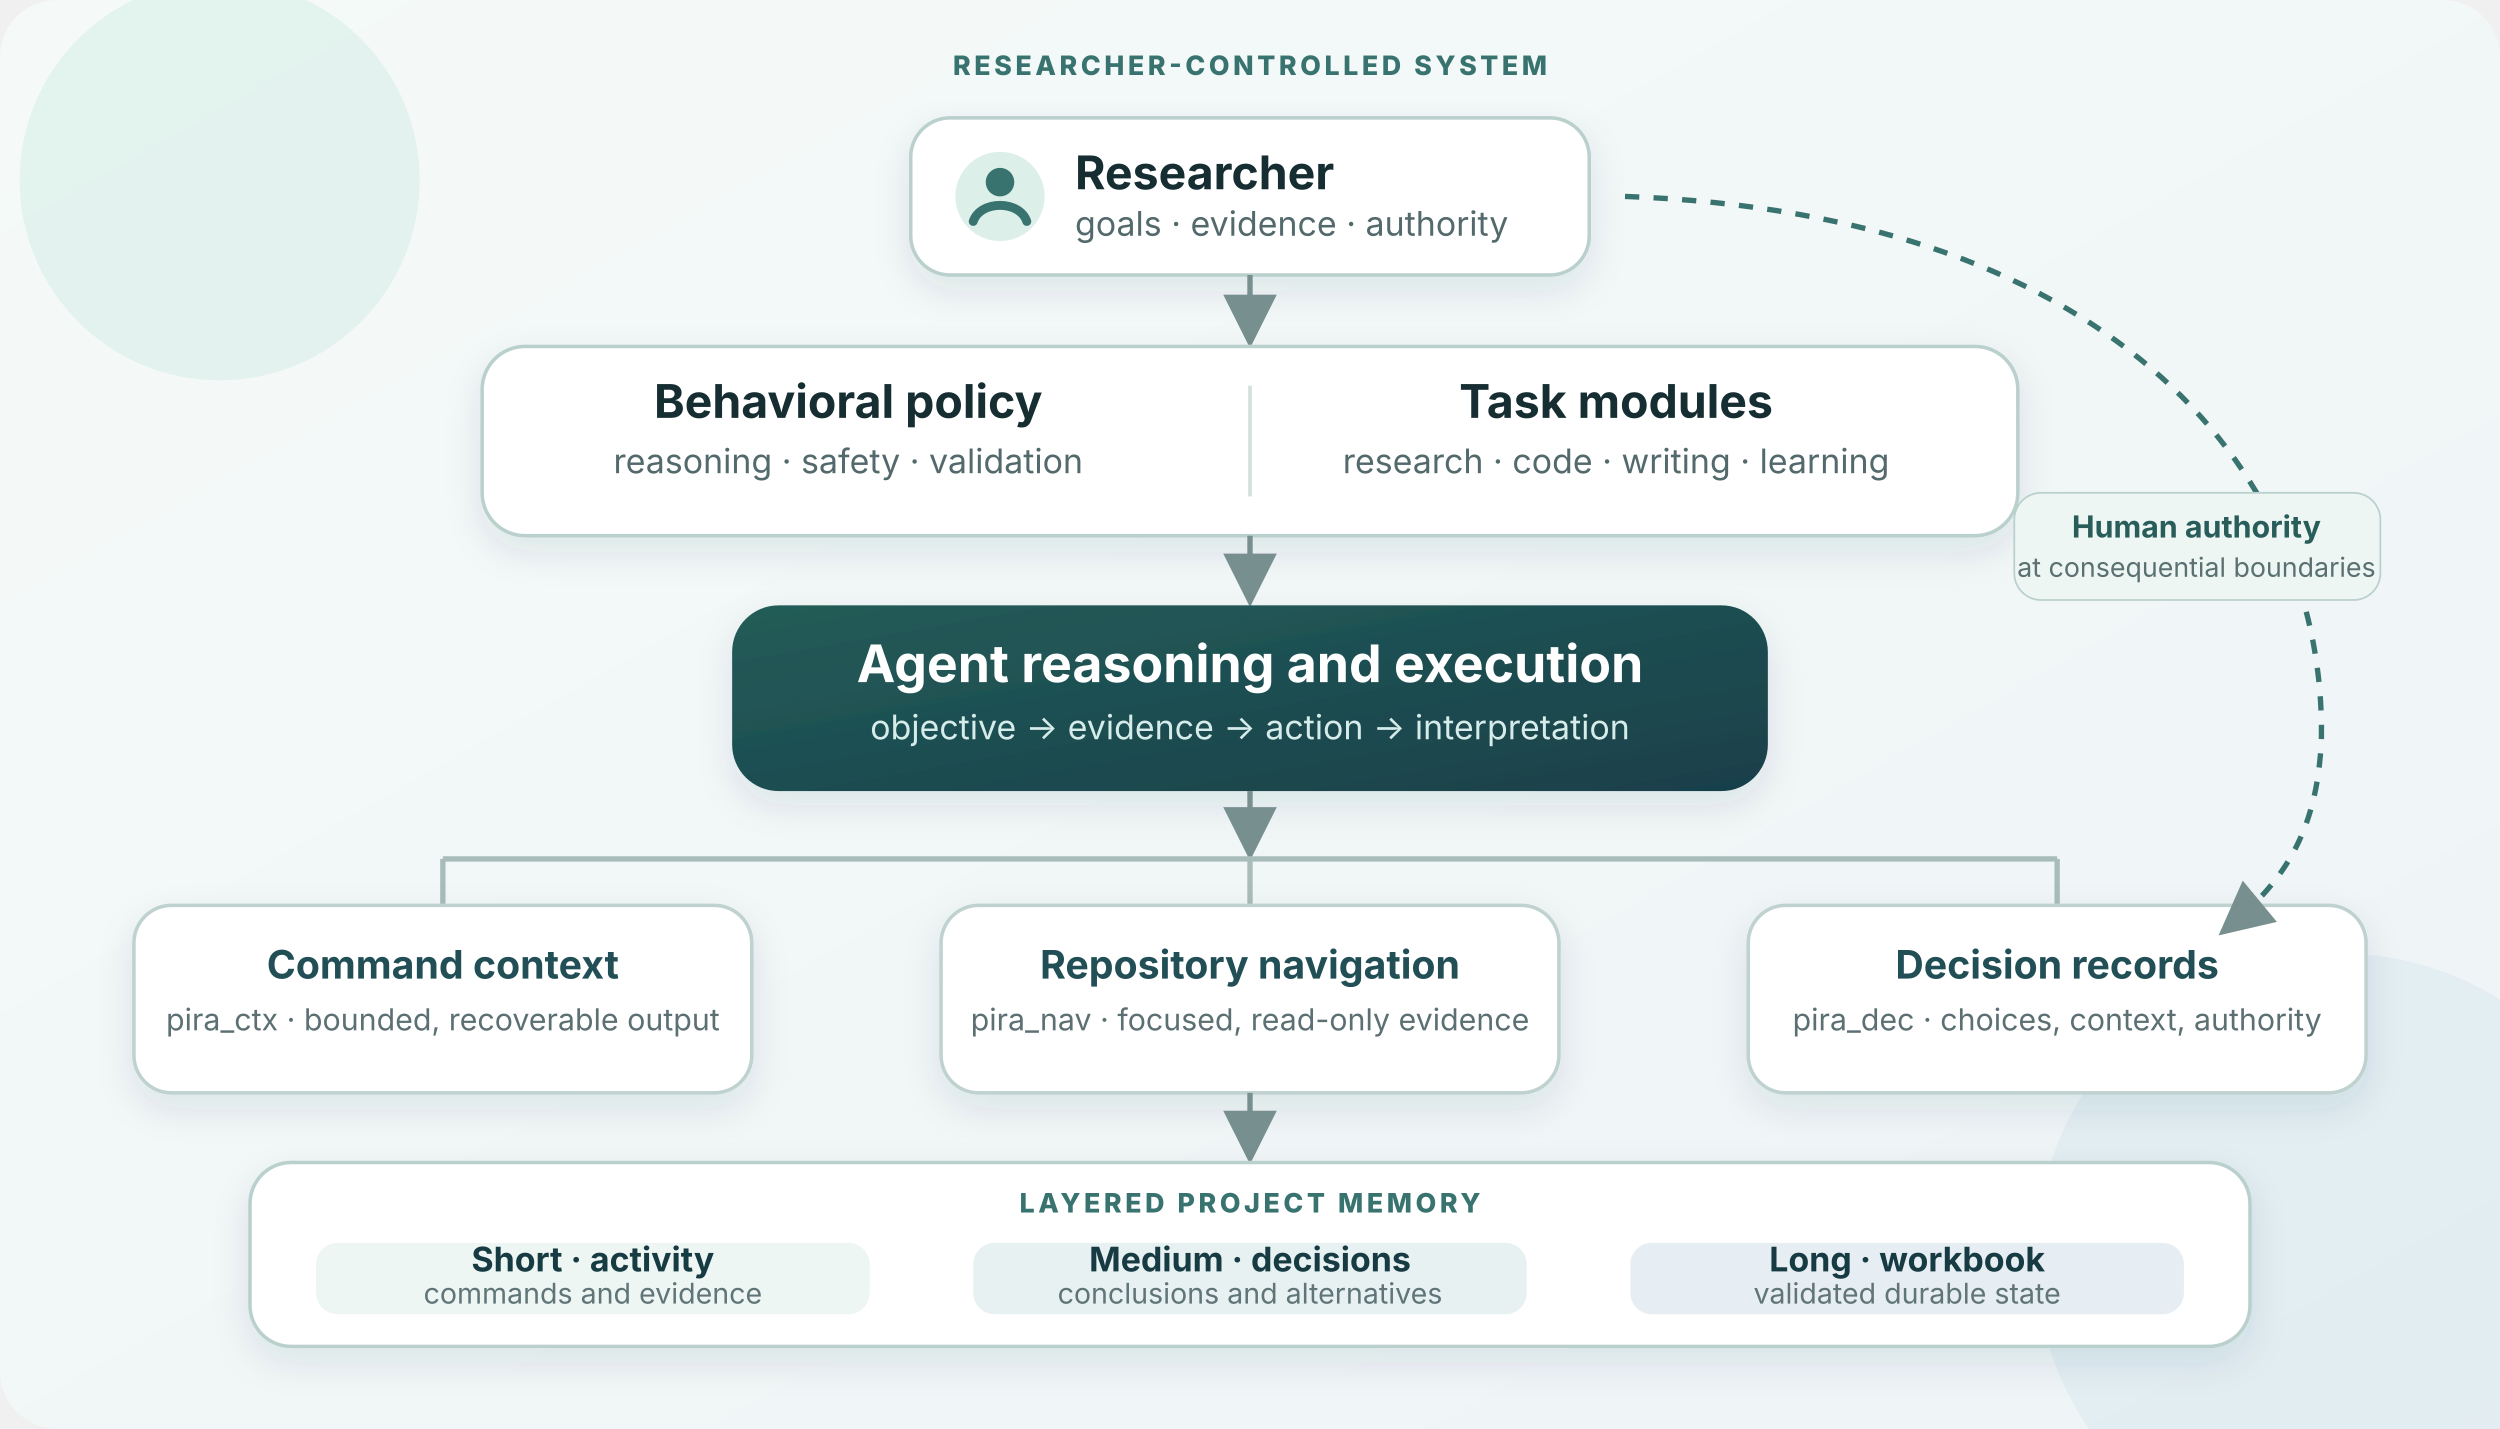
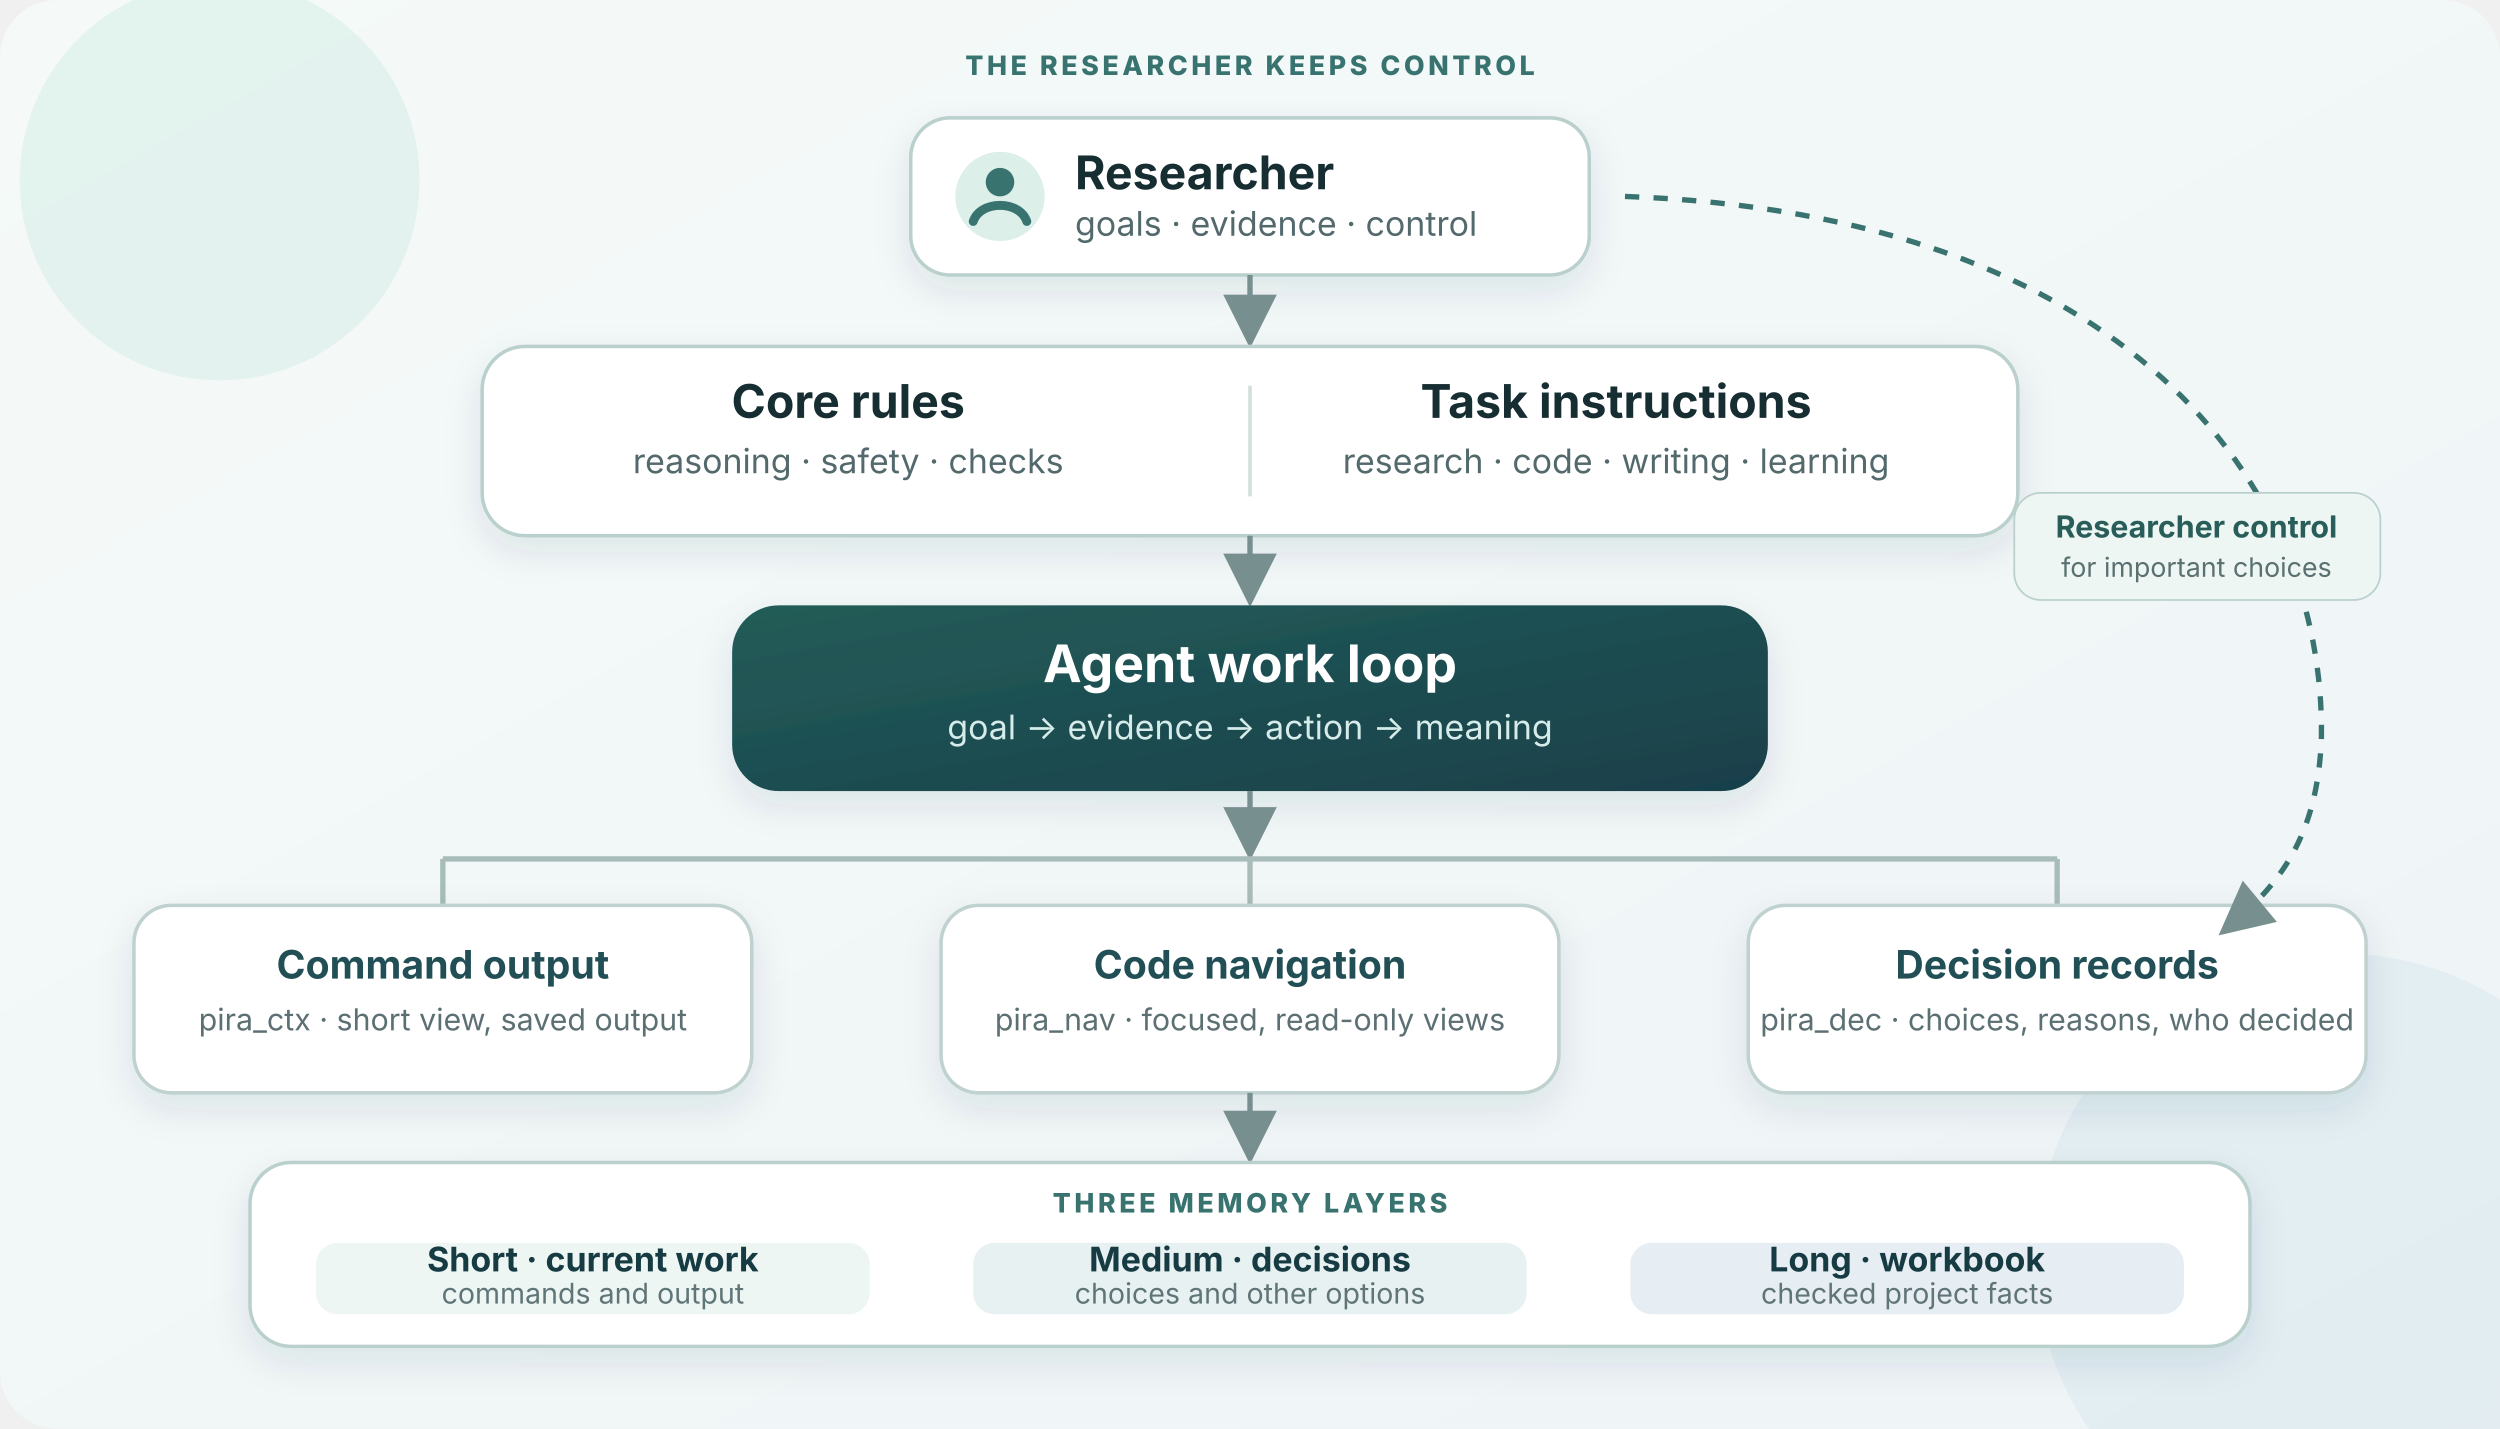
<svg xmlns="http://www.w3.org/2000/svg" width="1400" height="800" viewBox="0 0 1400 800" role="img" aria-labelledby="title desc">
  <defs>
    <linearGradient id="bg" x1="0" y1="0" x2="1" y2="1">
      <stop offset="0" stop-color="#f5faf8" />
      <stop offset="1" stop-color="#eef4f7" />
    </linearGradient>
    <linearGradient id="agent" x1="0" y1="0" x2="1" y2="1">
      <stop offset="0" stop-color="#235c58" />
      <stop offset="1" stop-color="#193f4a" />
    </linearGradient>
    <filter id="shadow" x="-15%" y="-20%" width="130%" height="150%">
      <feDropShadow dx="0" dy="8" stdDeviation="10" flood-color="#193f4a" flood-opacity=".10" />
    </filter>
    <marker id="arrow" markerWidth="10" markerHeight="10" refX="8" refY="5" orient="auto" markerUnits="strokeWidth">
      <path d="M0,0 L10,5 L0,10 z" fill="#77908f" />
    </marker>
    <style>
      text { font-family: Inter, ui-sans-serif, -apple-system, BlinkMacSystemFont, "Segoe UI", sans-serif; }
      .label { fill: #162d32; font-size: 26px; font-weight: 700; }
      .small { fill: #52696c; font-size: 19px; }
      .eyebrow { fill: #38736f; font-size: 15px; font-weight: 800; letter-spacing: 2px; }
      .tool { fill: #204f56; font-size: 22px; font-weight: 750; }
      .tool-sub { fill: #5c7073; font-size: 17px; }
      .memory-title { fill: #173b42; font-size: 19px; font-weight: 750; }
      .memory-sub { fill: #607477; font-size: 16px; }
    </style>
  </defs>
  <rect width="1400" height="800" rx="32" fill="url(#bg)" />
  <circle cx="123" cy="101" r="112" fill="#dcefe9" opacity=".7" />
  <circle cx="1310" cy="704" r="170" fill="#dce9ef" opacity=".65" />
-   <text x="700" y="42" text-anchor="middle" class="eyebrow">RESEARCHER-CONTROLLED SYSTEM</text>
+   <text x="700" y="42" text-anchor="middle" class="eyebrow">THE RESEARCHER KEEPS CONTROL</text>
  <g filter="url(#shadow)">
    <rect x="510" y="66" width="380" height="88" rx="22" fill="#fff" stroke="#bad0cd" stroke-width="2" />
    <circle cx="560" cy="110" r="25" fill="#dcefe9" />
    <circle cx="560" cy="102" r="8" fill="#39736f" />
    <path d="M545 124c4-12 26-12 30 0" fill="none" stroke="#39736f" stroke-width="5" stroke-linecap="round" />
    <text x="602" y="106" class="label">Researcher</text>
-     <text x="602" y="132" class="small">goals · evidence · authority</text>
+     <text x="602" y="132" class="small">goals · evidence · control</text>
  </g>
  <line x1="700" y1="154" x2="700" y2="189" stroke="#77908f" stroke-width="3" marker-end="url(#arrow)" />
  <g filter="url(#shadow)">
    <rect x="270" y="194" width="860" height="106" rx="24" fill="#fff" stroke="#bad0cd" stroke-width="2" />
-     <text x="475" y="234" text-anchor="middle" class="label">Behavioral policy</text>
-     <text x="475" y="265" text-anchor="middle" class="small">reasoning · safety · validation</text>
+     <text x="475" y="234" text-anchor="middle" class="label">Core rules</text>
+     <text x="475" y="265" text-anchor="middle" class="small">reasoning · safety · checks</text>
    <line x1="700" y1="216" x2="700" y2="278" stroke="#d1dfdd" stroke-width="2" />
-     <text x="905" y="234" text-anchor="middle" class="label">Task modules</text>
+     <text x="905" y="234" text-anchor="middle" class="label">Task instructions</text>
    <text x="905" y="265" text-anchor="middle" class="small">research · code · writing · learning</text>
  </g>
  <line x1="700" y1="300" x2="700" y2="334" stroke="#77908f" stroke-width="3" marker-end="url(#arrow)" />
  <g filter="url(#shadow)">
    <rect x="410" y="339" width="580" height="104" rx="26" fill="url(#agent)" />
-     <text x="700" y="382" text-anchor="middle" fill="#fff" font-size="29" font-weight="750">Agent reasoning and execution</text>
-     <text x="700" y="414" text-anchor="middle" fill="#d6ecea" font-size="19">objective → evidence → action → interpretation</text>
+     <text x="700" y="382" text-anchor="middle" fill="#fff" font-size="29" font-weight="750">Agent work loop</text>
+     <text x="700" y="414" text-anchor="middle" fill="#d6ecea" font-size="19">goal → evidence → action → meaning</text>
  </g>
  <line x1="700" y1="443" x2="700" y2="476" stroke="#77908f" stroke-width="3" marker-end="url(#arrow)" />
  <line x1="248" y1="481" x2="1152" y2="481" stroke="#a8bcba" stroke-width="3" />
  <line x1="248" y1="481" x2="248" y2="507" stroke="#a8bcba" stroke-width="3" />
  <line x1="700" y1="481" x2="700" y2="507" stroke="#a8bcba" stroke-width="3" />
  <line x1="1152" y1="481" x2="1152" y2="507" stroke="#a8bcba" stroke-width="3" />
  <g filter="url(#shadow)">
    <rect x="75" y="507" width="346" height="105" rx="21" fill="#fff" stroke="#bfd2d0" stroke-width="2" />
-     <text x="248" y="548" text-anchor="middle" class="tool">Command context</text>
-     <text x="248" y="577" text-anchor="middle" class="tool-sub">pira_ctx · bounded, recoverable output</text>
+     <text x="248" y="548" text-anchor="middle" class="tool">Command output</text>
+     <text x="248" y="577" text-anchor="middle" class="tool-sub">pira_ctx · short view, saved output</text>
  </g>
  <g filter="url(#shadow)">
    <rect x="527" y="507" width="346" height="105" rx="21" fill="#fff" stroke="#bfd2d0" stroke-width="2" />
-     <text x="700" y="548" text-anchor="middle" class="tool">Repository navigation</text>
-     <text x="700" y="577" text-anchor="middle" class="tool-sub">pira_nav · focused, read-only evidence</text>
+     <text x="700" y="548" text-anchor="middle" class="tool">Code navigation</text>
+     <text x="700" y="577" text-anchor="middle" class="tool-sub">pira_nav · focused, read-only views</text>
  </g>
  <g filter="url(#shadow)">
    <rect x="979" y="507" width="346" height="105" rx="21" fill="#fff" stroke="#bfd2d0" stroke-width="2" />
    <text x="1152" y="548" text-anchor="middle" class="tool">Decision records</text>
-     <text x="1152" y="577" text-anchor="middle" class="tool-sub">pira_dec · choices, context, authority</text>
+     <text x="1152" y="577" text-anchor="middle" class="tool-sub">pira_dec · choices, reasons, who decided</text>
  </g>
  <line x1="700" y1="612" x2="700" y2="646" stroke="#77908f" stroke-width="3" marker-end="url(#arrow)" />
  <g filter="url(#shadow)">
    <rect x="140" y="651" width="1120" height="103" rx="23" fill="#fff" stroke="#bad0cd" stroke-width="2" />
-     <text x="700" y="679" text-anchor="middle" class="eyebrow">LAYERED PROJECT MEMORY</text>
+     <text x="700" y="679" text-anchor="middle" class="eyebrow">THREE MEMORY LAYERS</text>
    <rect x="177" y="696" width="310" height="40" rx="12" fill="#edf6f3" />
-     <text x="332" y="712" text-anchor="middle" class="memory-title">Short · activity</text>
-     <text x="332" y="730" text-anchor="middle" class="memory-sub">commands and evidence</text>
+     <text x="332" y="712" text-anchor="middle" class="memory-title">Short · current work</text>
+     <text x="332" y="730" text-anchor="middle" class="memory-sub">commands and output</text>
    <rect x="545" y="696" width="310" height="40" rx="12" fill="#e8f1f2" />
    <text x="700" y="712" text-anchor="middle" class="memory-title">Medium · decisions</text>
-     <text x="700" y="730" text-anchor="middle" class="memory-sub">conclusions and alternatives</text>
+     <text x="700" y="730" text-anchor="middle" class="memory-sub">choices and other options</text>
    <rect x="913" y="696" width="310" height="40" rx="12" fill="#e6edf3" />
    <text x="1068" y="712" text-anchor="middle" class="memory-title">Long · workbook</text>
-     <text x="1068" y="730" text-anchor="middle" class="memory-sub">validated durable state</text>
+     <text x="1068" y="730" text-anchor="middle" class="memory-sub">checked project facts</text>
  </g>
  <path d="M910 110 C1190 120 1302 270 1300 413 C1298 469 1276 496 1247 520" fill="none" stroke="#39736f" stroke-width="3" stroke-dasharray="8 8" marker-end="url(#arrow)" />
  <rect x="1128" y="276" width="205" height="60" rx="15" fill="#edf6f3" stroke="#bad0cd" />
-   <text x="1230" y="301" text-anchor="middle" fill="#285d59" font-size="17" font-weight="750">Human authority</text>
-   <text x="1230" y="323" text-anchor="middle" fill="#5a7071" font-size="15">at consequential boundaries</text>
+   <text x="1230" y="301" text-anchor="middle" fill="#285d59" font-size="17" font-weight="750">Researcher control</text>
+   <text x="1230" y="323" text-anchor="middle" fill="#5a7071" font-size="15">for important choices</text>
</svg>
